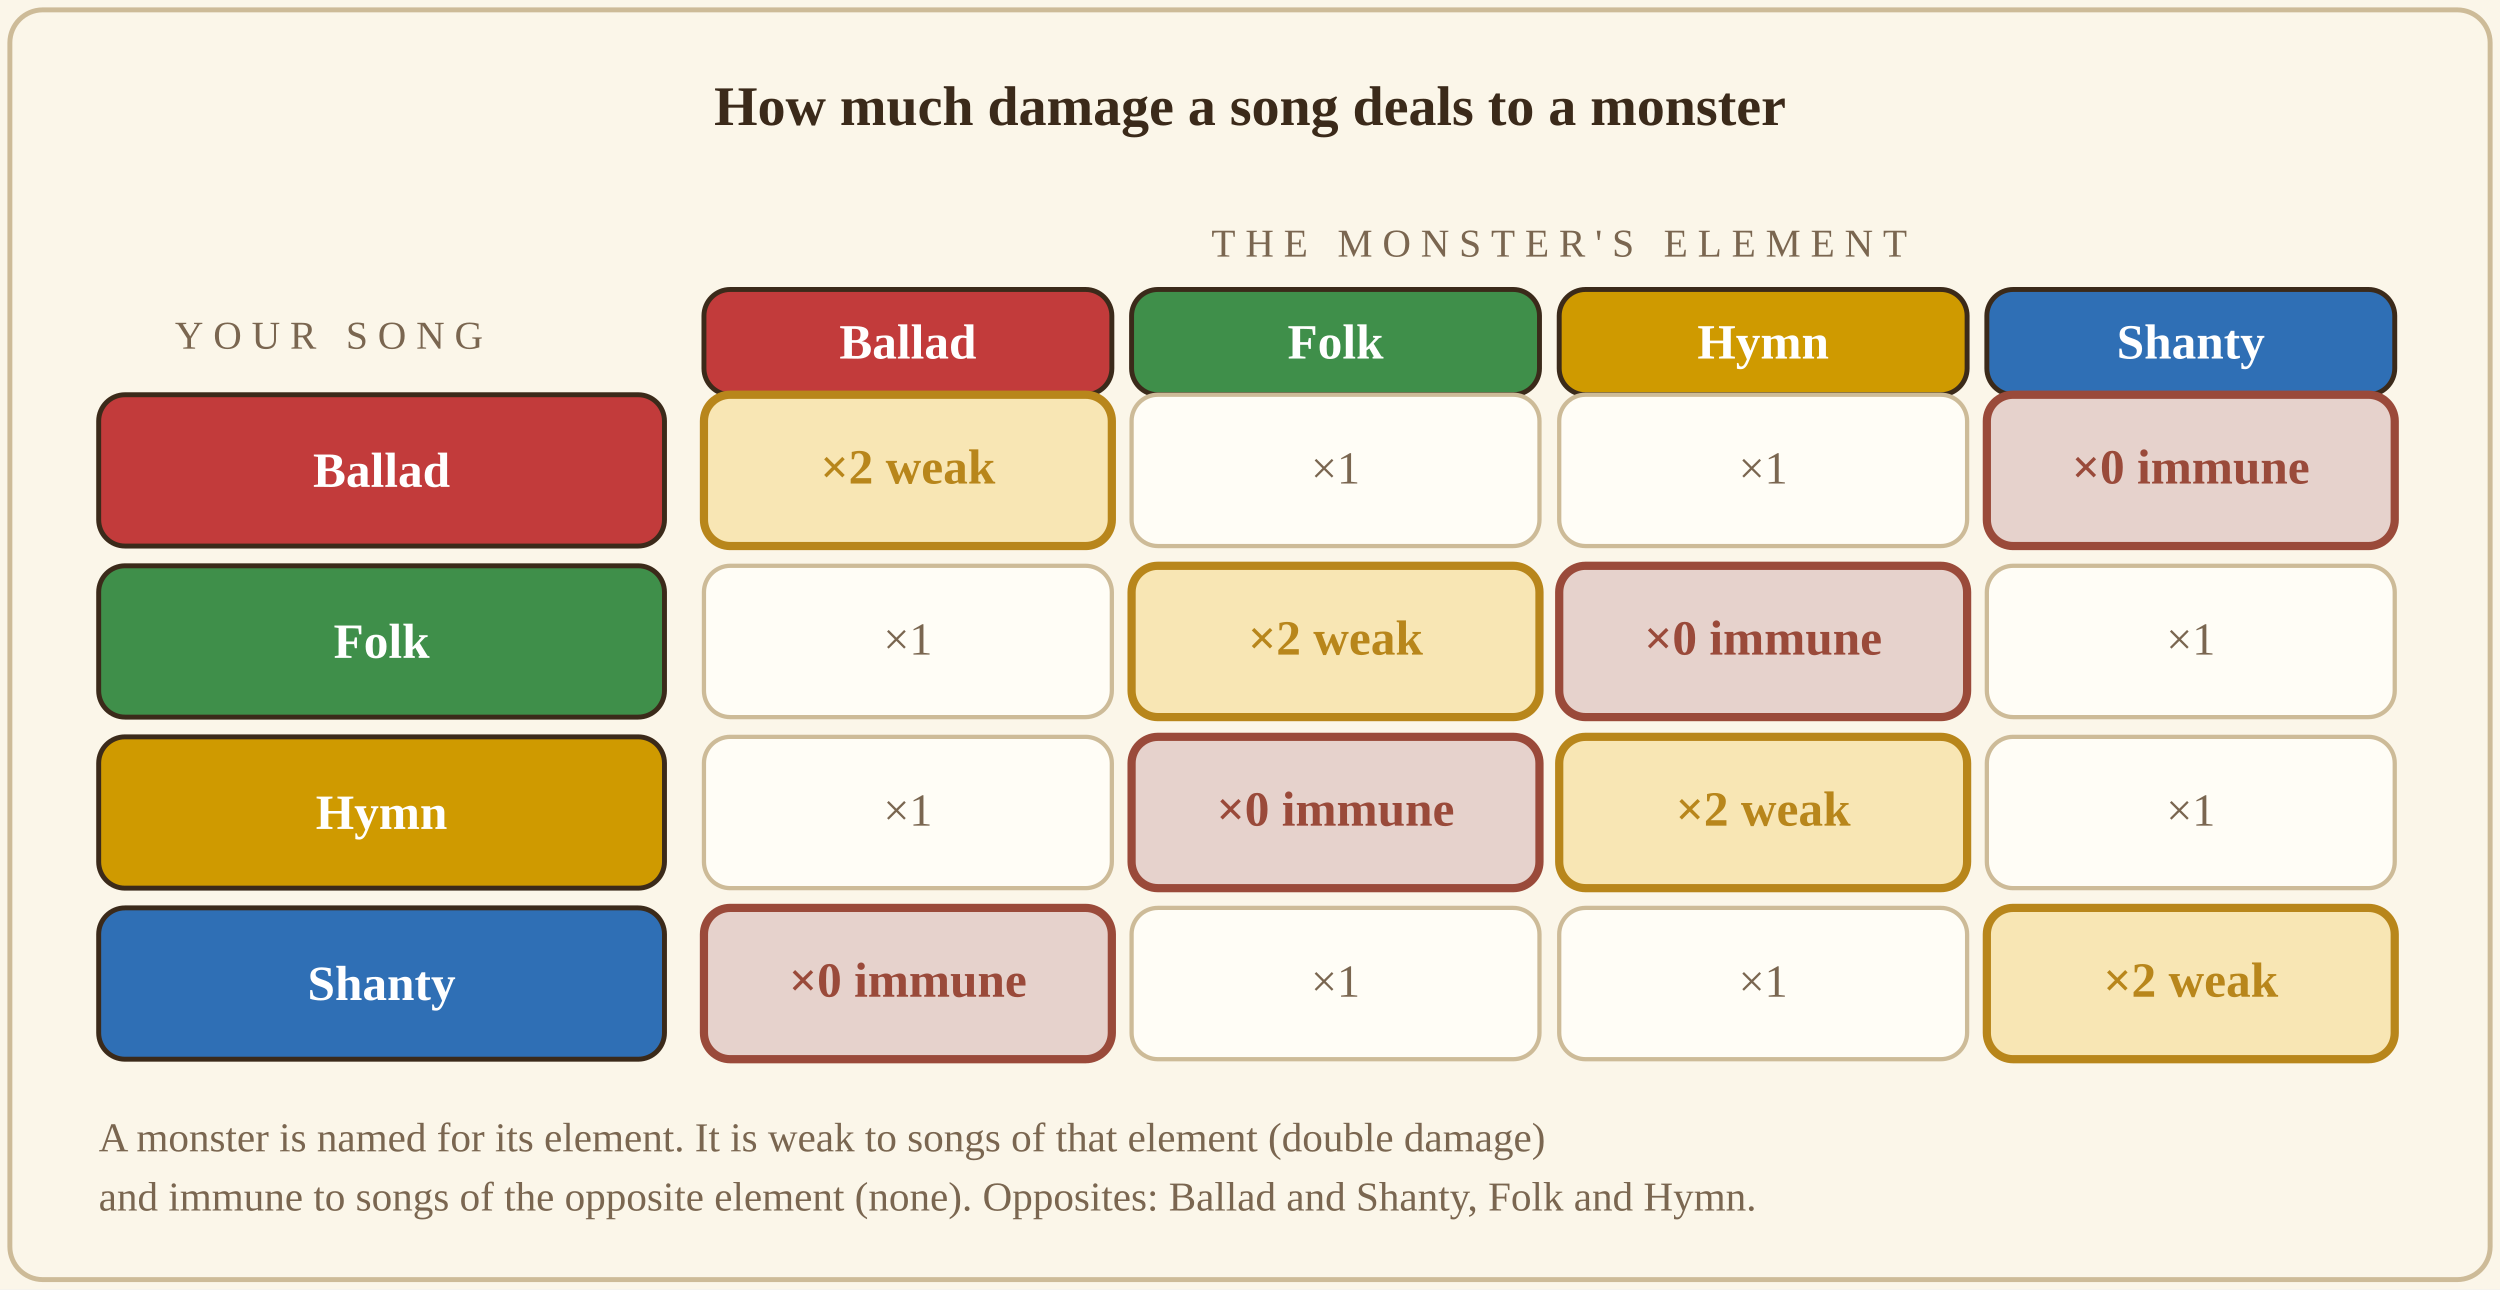
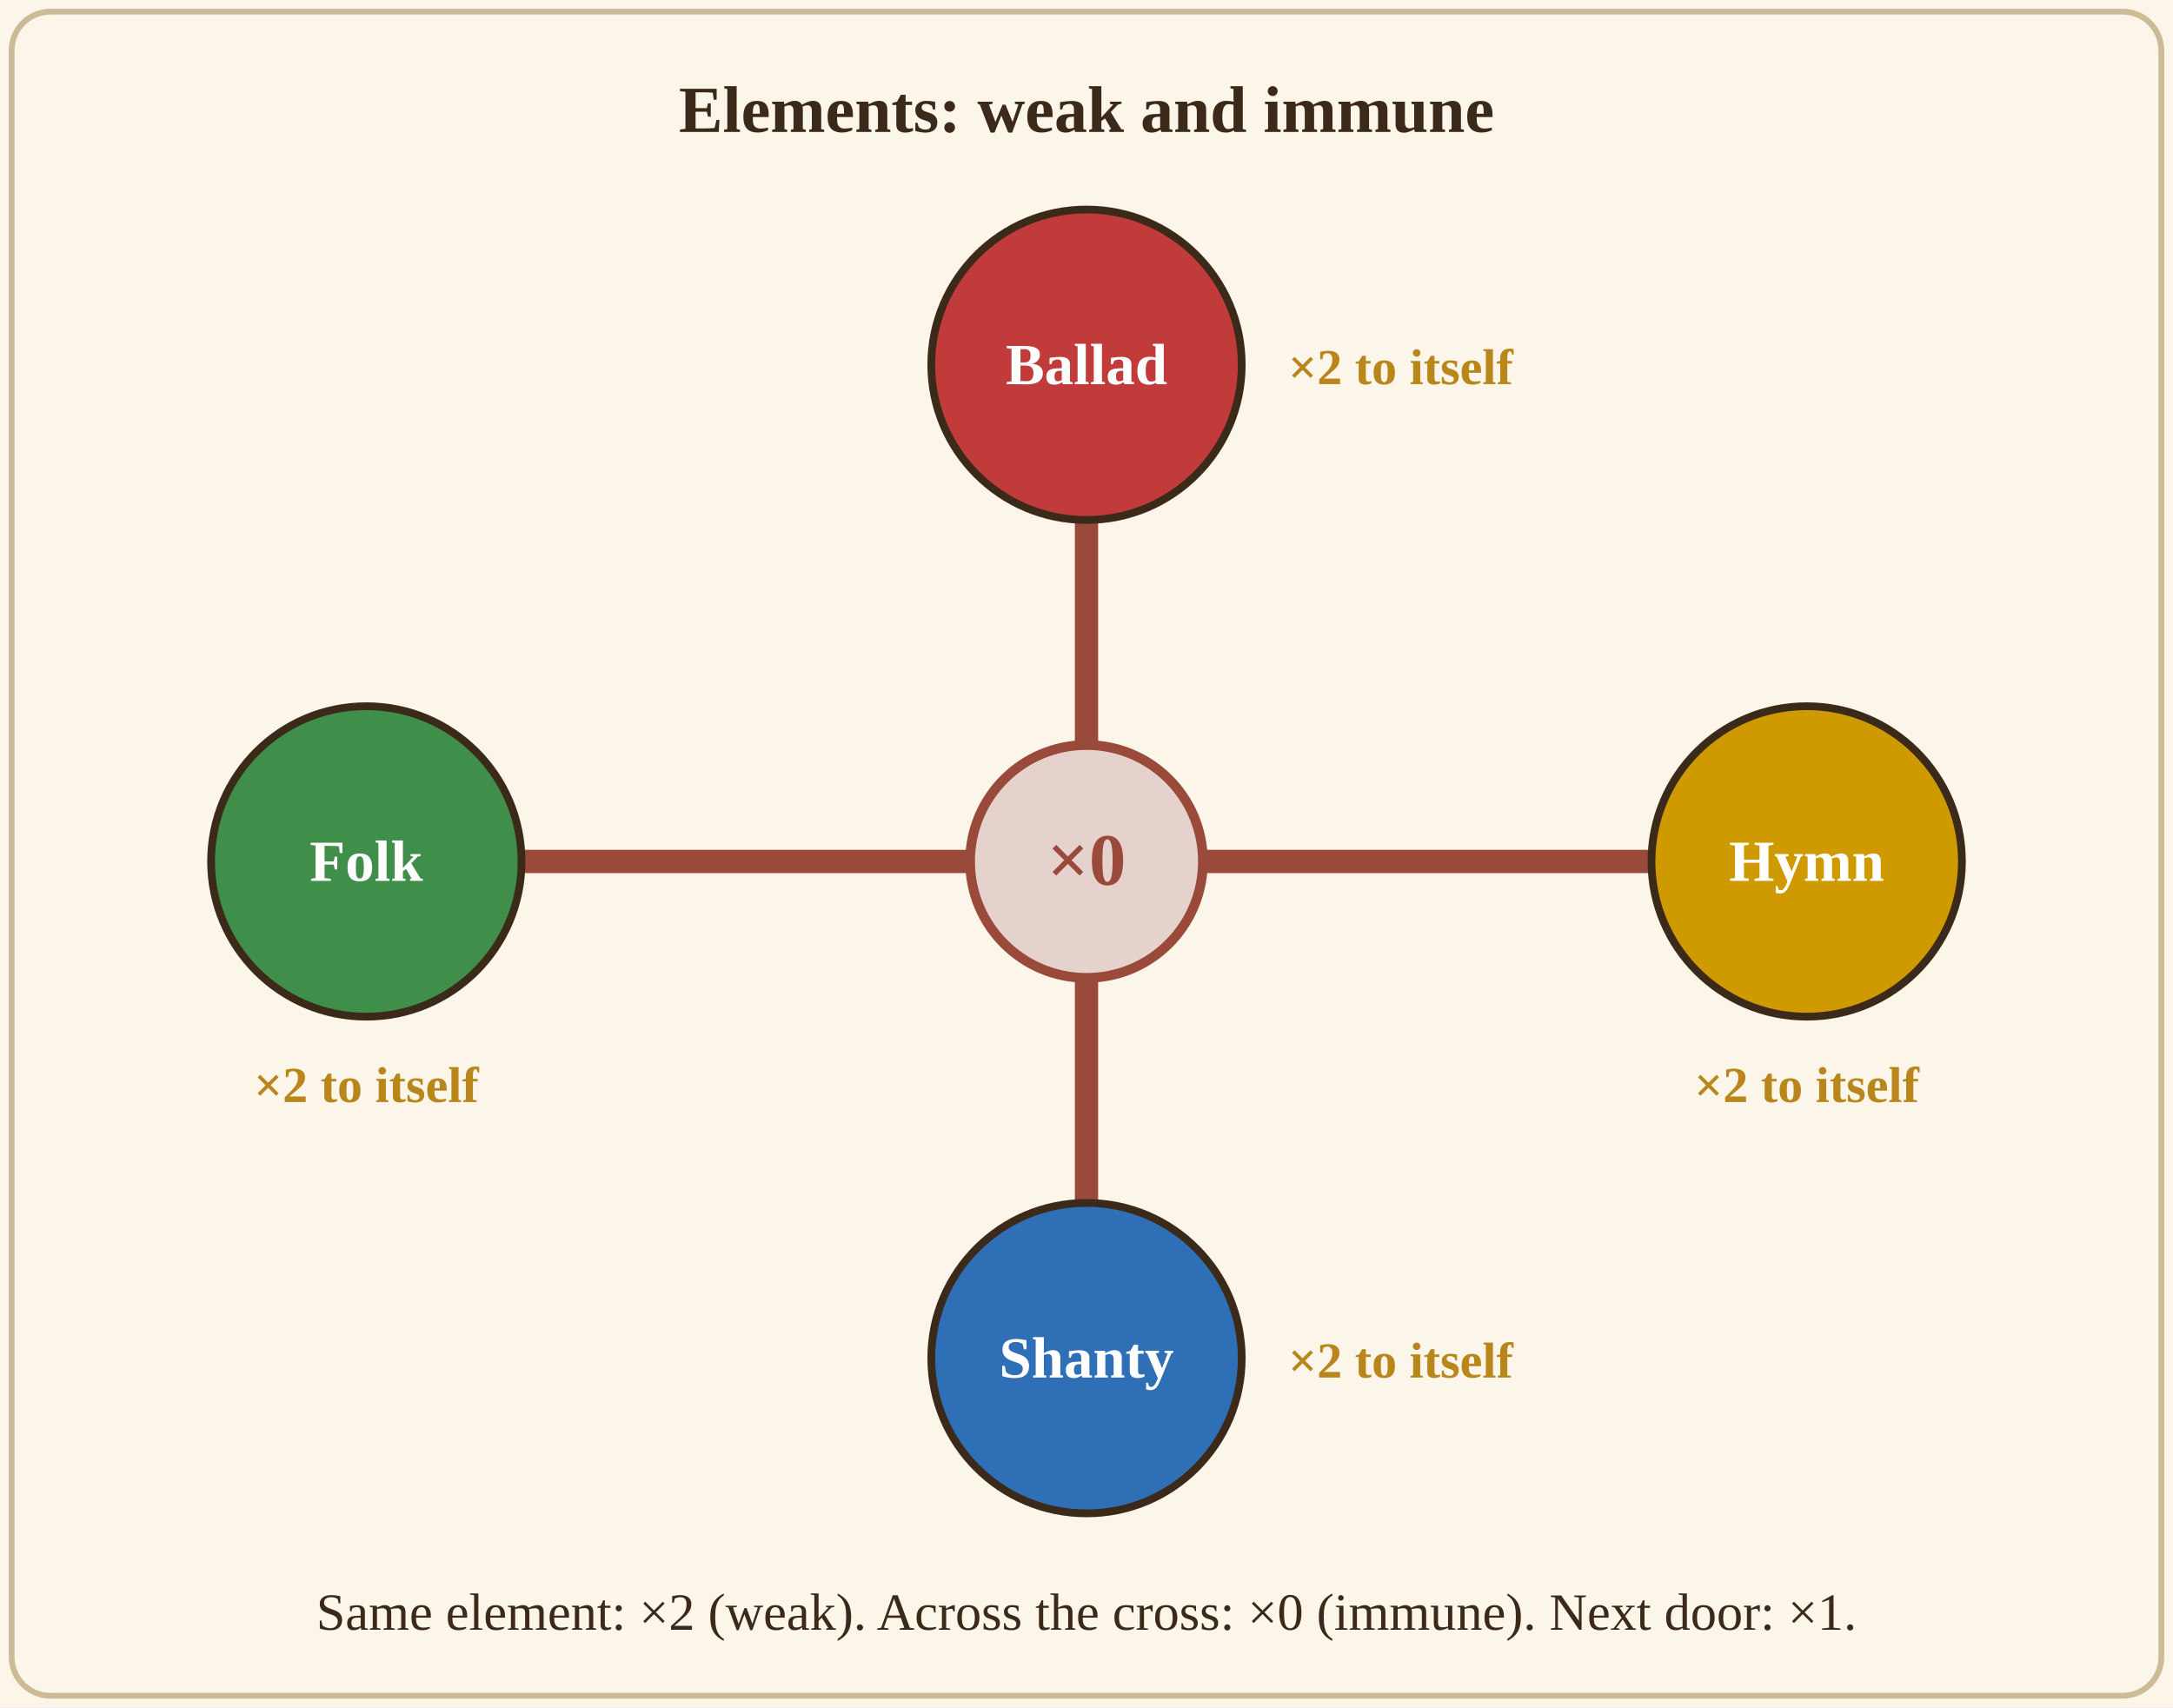
- <svg xmlns="http://www.w3.org/2000/svg" viewBox="0 0 760 392" width="760" height="392" role="img" aria-label="Element matchup chart" font-family="Georgia, 'Times New Roman', serif">
-   <rect width="760" height="392" fill="#fbf6e9" />
-   <rect x="3" y="3" width="754" height="386" fill="none" stroke="#cdbb98" stroke-width="1.5" rx="10" />
-   <text x="380" y="38" font-size="17" font-weight="bold" fill="#3b2a1a" text-anchor="middle">How much damage a song deals to a monster</text>
-   <text x="474" y="78" font-size="12" font-weight="normal" fill="#7a6650" text-anchor="middle" letter-spacing="3">THE MONSTER'S ELEMENT</text>
-   <text x="100" y="106" font-size="12" font-weight="normal" fill="#7a6650" text-anchor="middle" letter-spacing="3">YOUR SONG</text>
-   <rect x="214" y="88" width="124" height="32" rx="8" fill="#c23b3b" stroke="#3b2a1a" stroke-width="1.5" />
-   <text x="276" y="109" font-size="15" font-weight="bold" fill="#fff" text-anchor="middle">Ballad</text>
-   <rect x="30" y="120" width="172" height="46" rx="8" fill="#c23b3b" stroke="#3b2a1a" stroke-width="1.5" />
-   <text x="116" y="148" font-size="15" font-weight="bold" fill="#fff" text-anchor="middle">Ballad</text>
-   <rect x="344" y="88" width="124" height="32" rx="8" fill="#3f8f4a" stroke="#3b2a1a" stroke-width="1.5" />
-   <text x="406" y="109" font-size="15" font-weight="bold" fill="#fff" text-anchor="middle">Folk</text>
-   <rect x="30" y="172" width="172" height="46" rx="8" fill="#3f8f4a" stroke="#3b2a1a" stroke-width="1.5" />
-   <text x="116" y="200" font-size="15" font-weight="bold" fill="#fff" text-anchor="middle">Folk</text>
-   <rect x="474" y="88" width="124" height="32" rx="8" fill="#cf9a00" stroke="#3b2a1a" stroke-width="1.5" />
-   <text x="536" y="109" font-size="15" font-weight="bold" fill="#fff" text-anchor="middle">Hymn</text>
-   <rect x="30" y="224" width="172" height="46" rx="8" fill="#cf9a00" stroke="#3b2a1a" stroke-width="1.5" />
-   <text x="116" y="252" font-size="15" font-weight="bold" fill="#fff" text-anchor="middle">Hymn</text>
-   <rect x="604" y="88" width="124" height="32" rx="8" fill="#2f6fb5" stroke="#3b2a1a" stroke-width="1.5" />
-   <text x="666" y="109" font-size="15" font-weight="bold" fill="#fff" text-anchor="middle">Shanty</text>
-   <rect x="30" y="276" width="172" height="46" rx="8" fill="#2f6fb5" stroke="#3b2a1a" stroke-width="1.5" />
-   <text x="116" y="304" font-size="15" font-weight="bold" fill="#fff" text-anchor="middle">Shanty</text>
-   <rect x="214" y="120" width="124" height="46" rx="8" fill="#f8e6b4" stroke="#b8861b" stroke-width="2.5" />
-   <text x="276" y="147" font-size="15" font-weight="bold" fill="#b8861b" text-anchor="middle">×2  weak</text>
-   <rect x="344" y="120" width="124" height="46" rx="8" fill="#fffdf6" stroke="#cdbb98" stroke-width="1.3" />
-   <text x="406" y="147" font-size="14" font-weight="normal" fill="#7a6650" text-anchor="middle">×1</text>
-   <rect x="474" y="120" width="124" height="46" rx="8" fill="#fffdf6" stroke="#cdbb98" stroke-width="1.3" />
-   <text x="536" y="147" font-size="14" font-weight="normal" fill="#7a6650" text-anchor="middle">×1</text>
-   <rect x="604" y="120" width="124" height="46" rx="8" fill="#e6d2cc" stroke="#9a4a3a" stroke-width="2.5" />
-   <text x="666" y="147" font-size="15" font-weight="bold" fill="#9a4a3a" text-anchor="middle">×0  immune</text>
-   <rect x="214" y="172" width="124" height="46" rx="8" fill="#fffdf6" stroke="#cdbb98" stroke-width="1.3" />
-   <text x="276" y="199" font-size="14" font-weight="normal" fill="#7a6650" text-anchor="middle">×1</text>
-   <rect x="344" y="172" width="124" height="46" rx="8" fill="#f8e6b4" stroke="#b8861b" stroke-width="2.5" />
-   <text x="406" y="199" font-size="15" font-weight="bold" fill="#b8861b" text-anchor="middle">×2  weak</text>
-   <rect x="474" y="172" width="124" height="46" rx="8" fill="#e6d2cc" stroke="#9a4a3a" stroke-width="2.5" />
-   <text x="536" y="199" font-size="15" font-weight="bold" fill="#9a4a3a" text-anchor="middle">×0  immune</text>
-   <rect x="604" y="172" width="124" height="46" rx="8" fill="#fffdf6" stroke="#cdbb98" stroke-width="1.3" />
-   <text x="666" y="199" font-size="14" font-weight="normal" fill="#7a6650" text-anchor="middle">×1</text>
-   <rect x="214" y="224" width="124" height="46" rx="8" fill="#fffdf6" stroke="#cdbb98" stroke-width="1.3" />
-   <text x="276" y="251" font-size="14" font-weight="normal" fill="#7a6650" text-anchor="middle">×1</text>
-   <rect x="344" y="224" width="124" height="46" rx="8" fill="#e6d2cc" stroke="#9a4a3a" stroke-width="2.5" />
-   <text x="406" y="251" font-size="15" font-weight="bold" fill="#9a4a3a" text-anchor="middle">×0  immune</text>
-   <rect x="474" y="224" width="124" height="46" rx="8" fill="#f8e6b4" stroke="#b8861b" stroke-width="2.5" />
-   <text x="536" y="251" font-size="15" font-weight="bold" fill="#b8861b" text-anchor="middle">×2  weak</text>
-   <rect x="604" y="224" width="124" height="46" rx="8" fill="#fffdf6" stroke="#cdbb98" stroke-width="1.3" />
-   <text x="666" y="251" font-size="14" font-weight="normal" fill="#7a6650" text-anchor="middle">×1</text>
-   <rect x="214" y="276" width="124" height="46" rx="8" fill="#e6d2cc" stroke="#9a4a3a" stroke-width="2.5" />
-   <text x="276" y="303" font-size="15" font-weight="bold" fill="#9a4a3a" text-anchor="middle">×0  immune</text>
-   <rect x="344" y="276" width="124" height="46" rx="8" fill="#fffdf6" stroke="#cdbb98" stroke-width="1.3" />
-   <text x="406" y="303" font-size="14" font-weight="normal" fill="#7a6650" text-anchor="middle">×1</text>
-   <rect x="474" y="276" width="124" height="46" rx="8" fill="#fffdf6" stroke="#cdbb98" stroke-width="1.3" />
-   <text x="536" y="303" font-size="14" font-weight="normal" fill="#7a6650" text-anchor="middle">×1</text>
-   <rect x="604" y="276" width="124" height="46" rx="8" fill="#f8e6b4" stroke="#b8861b" stroke-width="2.5" />
-   <text x="666" y="303" font-size="15" font-weight="bold" fill="#b8861b" text-anchor="middle">×2  weak</text>
-   <text x="30" y="350" font-size="12.5" font-weight="normal" fill="#7a6650" text-anchor="start">A monster is named for its element. It is weak to songs of that element (double damage)</text>
-   <text x="30" y="368" font-size="12.5" font-weight="normal" fill="#7a6650" text-anchor="start">and immune to songs of the opposite element (none). Opposites: Ballad and Shanty, Folk and Hymn.</text>
+ <svg xmlns="http://www.w3.org/2000/svg" viewBox="0 0 560 440" width="560" height="440" role="img" aria-label="Element cross: a monster is weak to its own element and immune to the opposite one" font-family="Georgia, 'Times New Roman', serif">
+   <rect width="560" height="440" fill="#fbf6e9" />
+   <rect x="3" y="3" width="554" height="434" fill="none" stroke="#cdbb98" stroke-width="1.5" rx="10" />
+   <text x="280" y="34" font-size="17" font-weight="bold" fill="#3b2a1a" text-anchor="middle">Elements: weak and immune</text>
+   <line x1="280" y1="94" x2="280" y2="350" stroke="#9a4a3a" stroke-width="6" />
+   <line x1="94.4" y1="222" x2="465.6" y2="222" stroke="#9a4a3a" stroke-width="6" />
+   <circle cx="280" cy="222" r="30" fill="#e6d2cc" stroke="#9a4a3a" stroke-width="2.5" />
+   <text x="280" y="228" font-size="19" font-weight="bold" fill="#9a4a3a" text-anchor="middle">×0</text>
+   <circle cx="280" cy="94" r="40" fill="#c23b3b" stroke="#3b2a1a" stroke-width="2" />
+   <text x="280" y="99" font-size="15" font-weight="bold" fill="#fff" text-anchor="middle">Ballad</text>
+   <text x="332" y="99" font-size="13" font-weight="bold" fill="#b8861b" text-anchor="start">×2 to itself</text>
+   <circle cx="94.4" cy="222" r="40" fill="#3f8f4a" stroke="#3b2a1a" stroke-width="2" />
+   <text x="94.4" y="227" font-size="15" font-weight="bold" fill="#fff" text-anchor="middle">Folk</text>
+   <text x="94.4" y="284" font-size="13" font-weight="bold" fill="#b8861b" text-anchor="middle">×2 to itself</text>
+   <circle cx="465.6" cy="222" r="40" fill="#cf9a00" stroke="#3b2a1a" stroke-width="2" />
+   <text x="465.6" y="227" font-size="15" font-weight="bold" fill="#fff" text-anchor="middle">Hymn</text>
+   <text x="465.6" y="284" font-size="13" font-weight="bold" fill="#b8861b" text-anchor="middle">×2 to itself</text>
+   <circle cx="280" cy="350" r="40" fill="#2f6fb5" stroke="#3b2a1a" stroke-width="2" />
+   <text x="280" y="355" font-size="15" font-weight="bold" fill="#fff" text-anchor="middle">Shanty</text>
+   <text x="332" y="355" font-size="13" font-weight="bold" fill="#b8861b" text-anchor="start">×2 to itself</text>
+   <text x="280" y="420" font-size="13.5" font-weight="normal" fill="#3b2a1a" text-anchor="middle">Same element: ×2 (weak).  Across the cross: ×0 (immune).  Next door: ×1.</text>
</svg>
